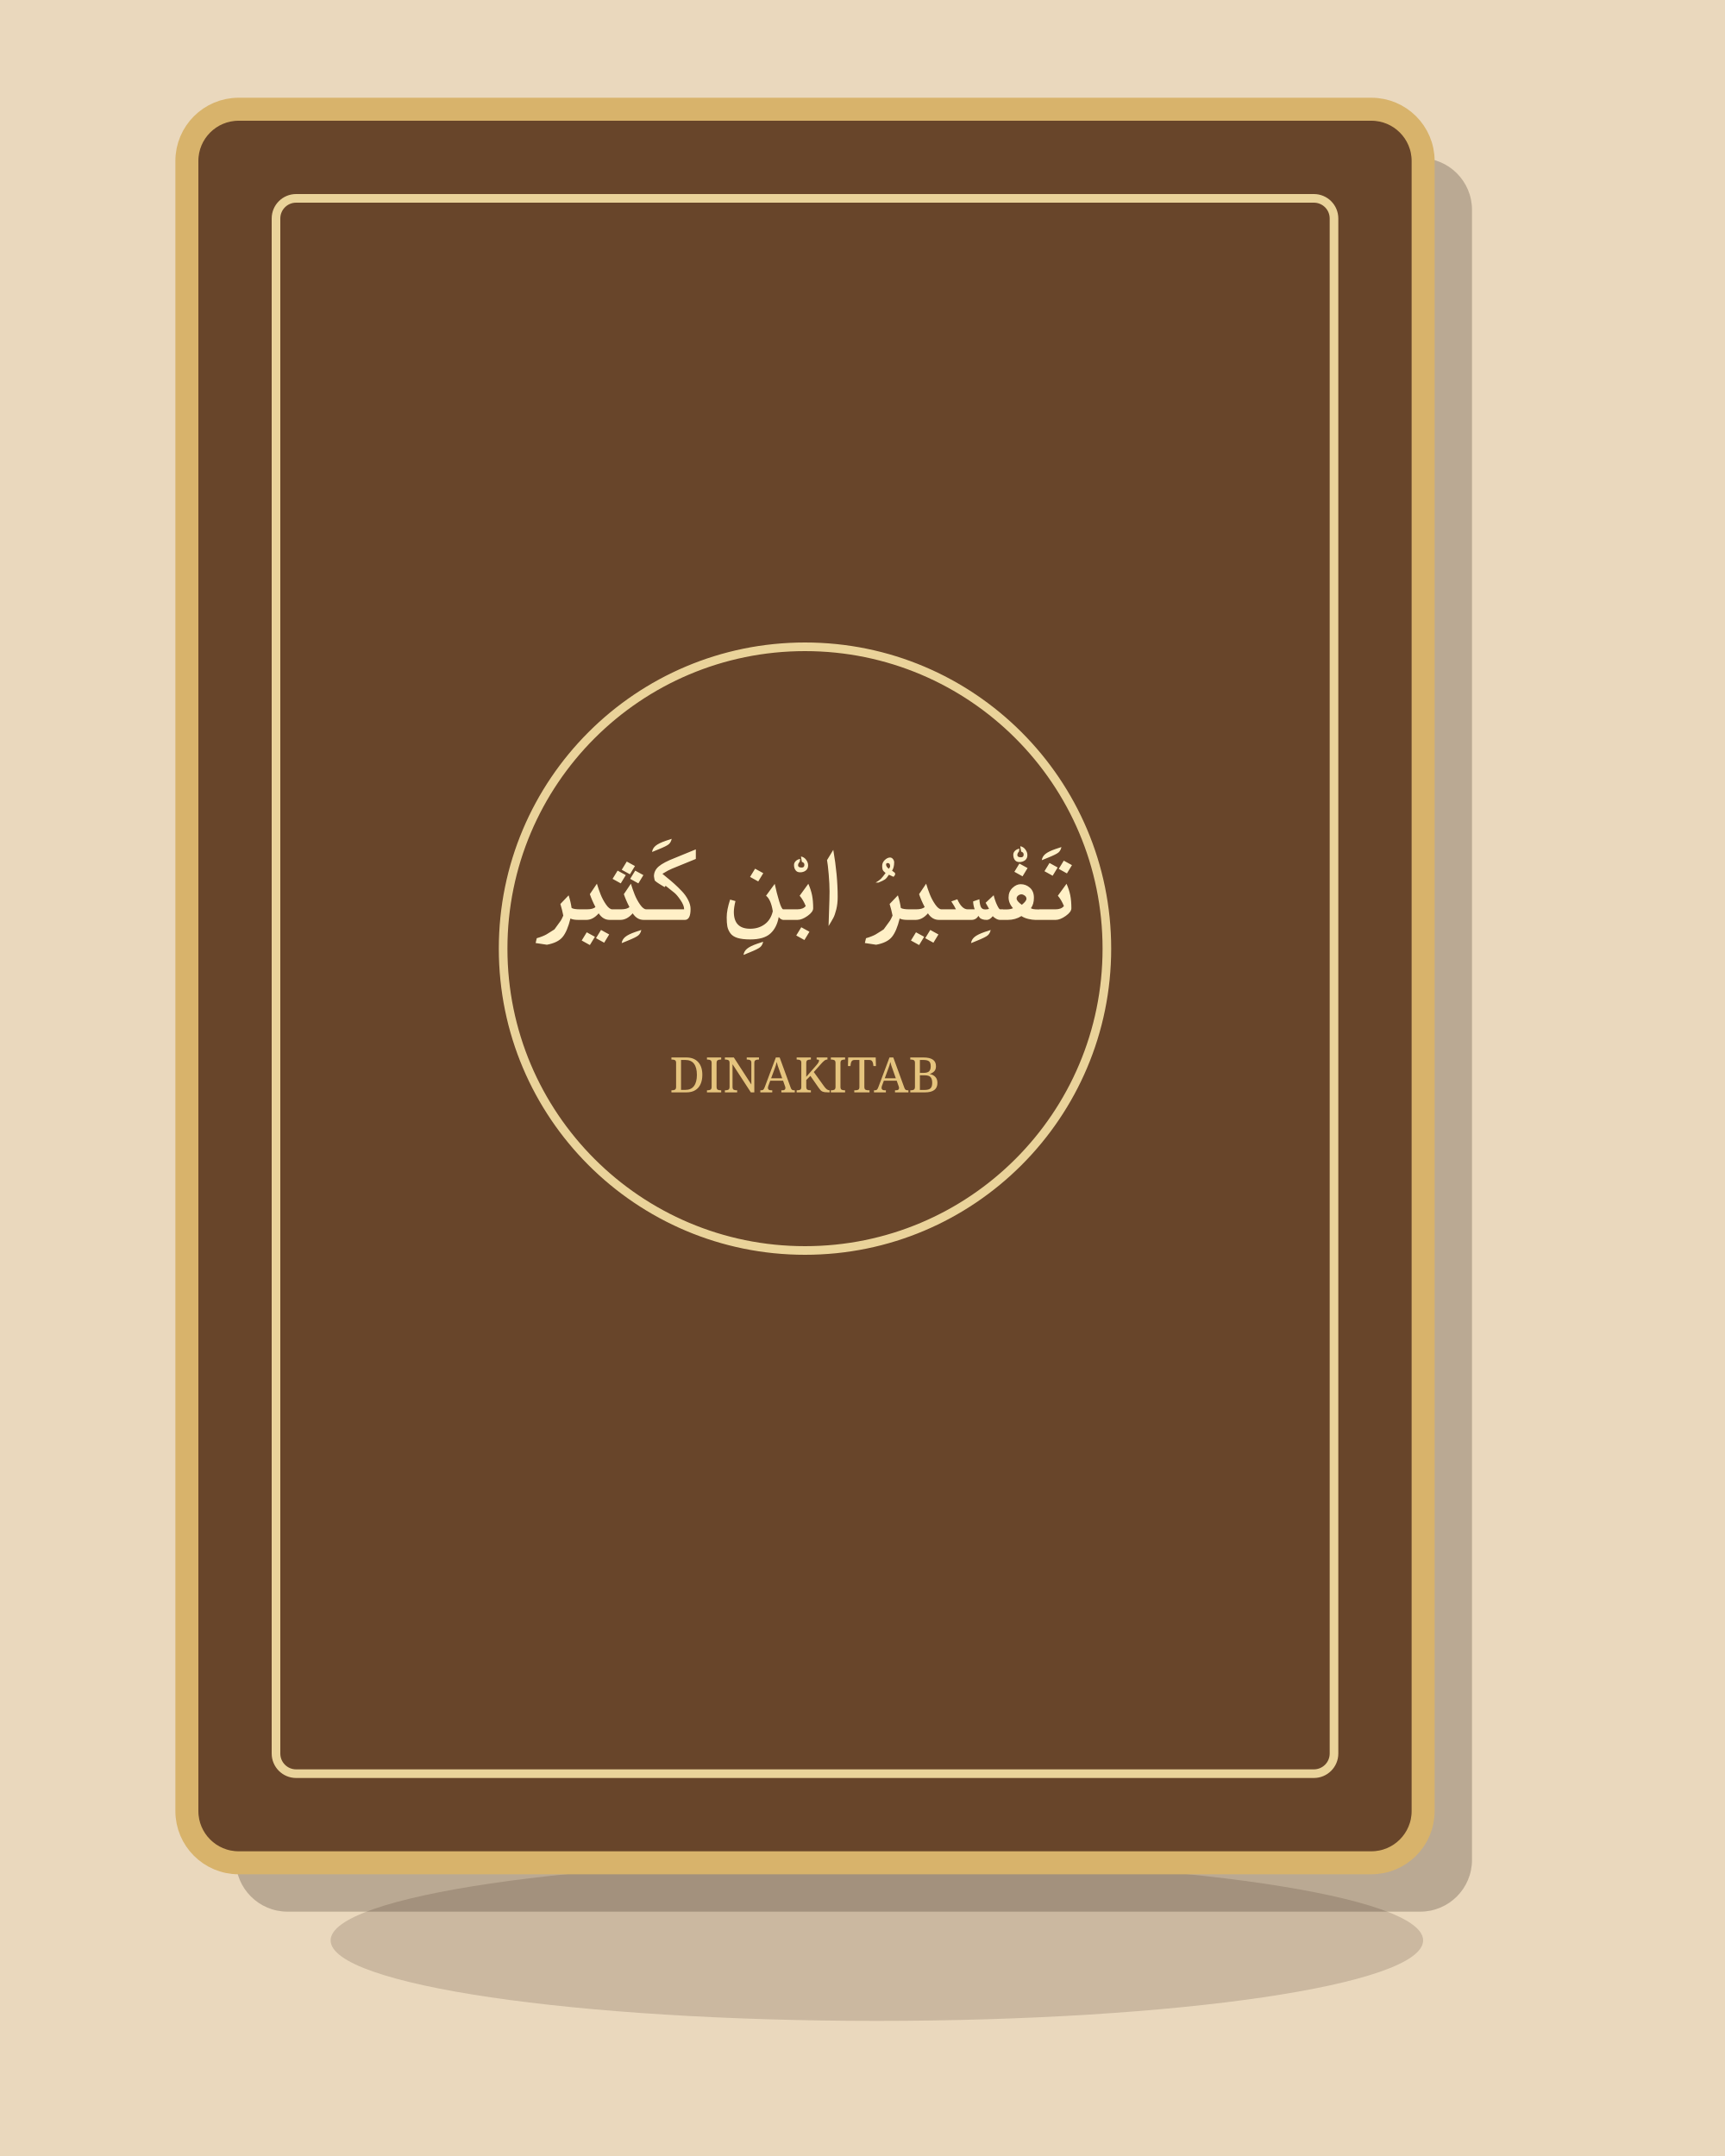
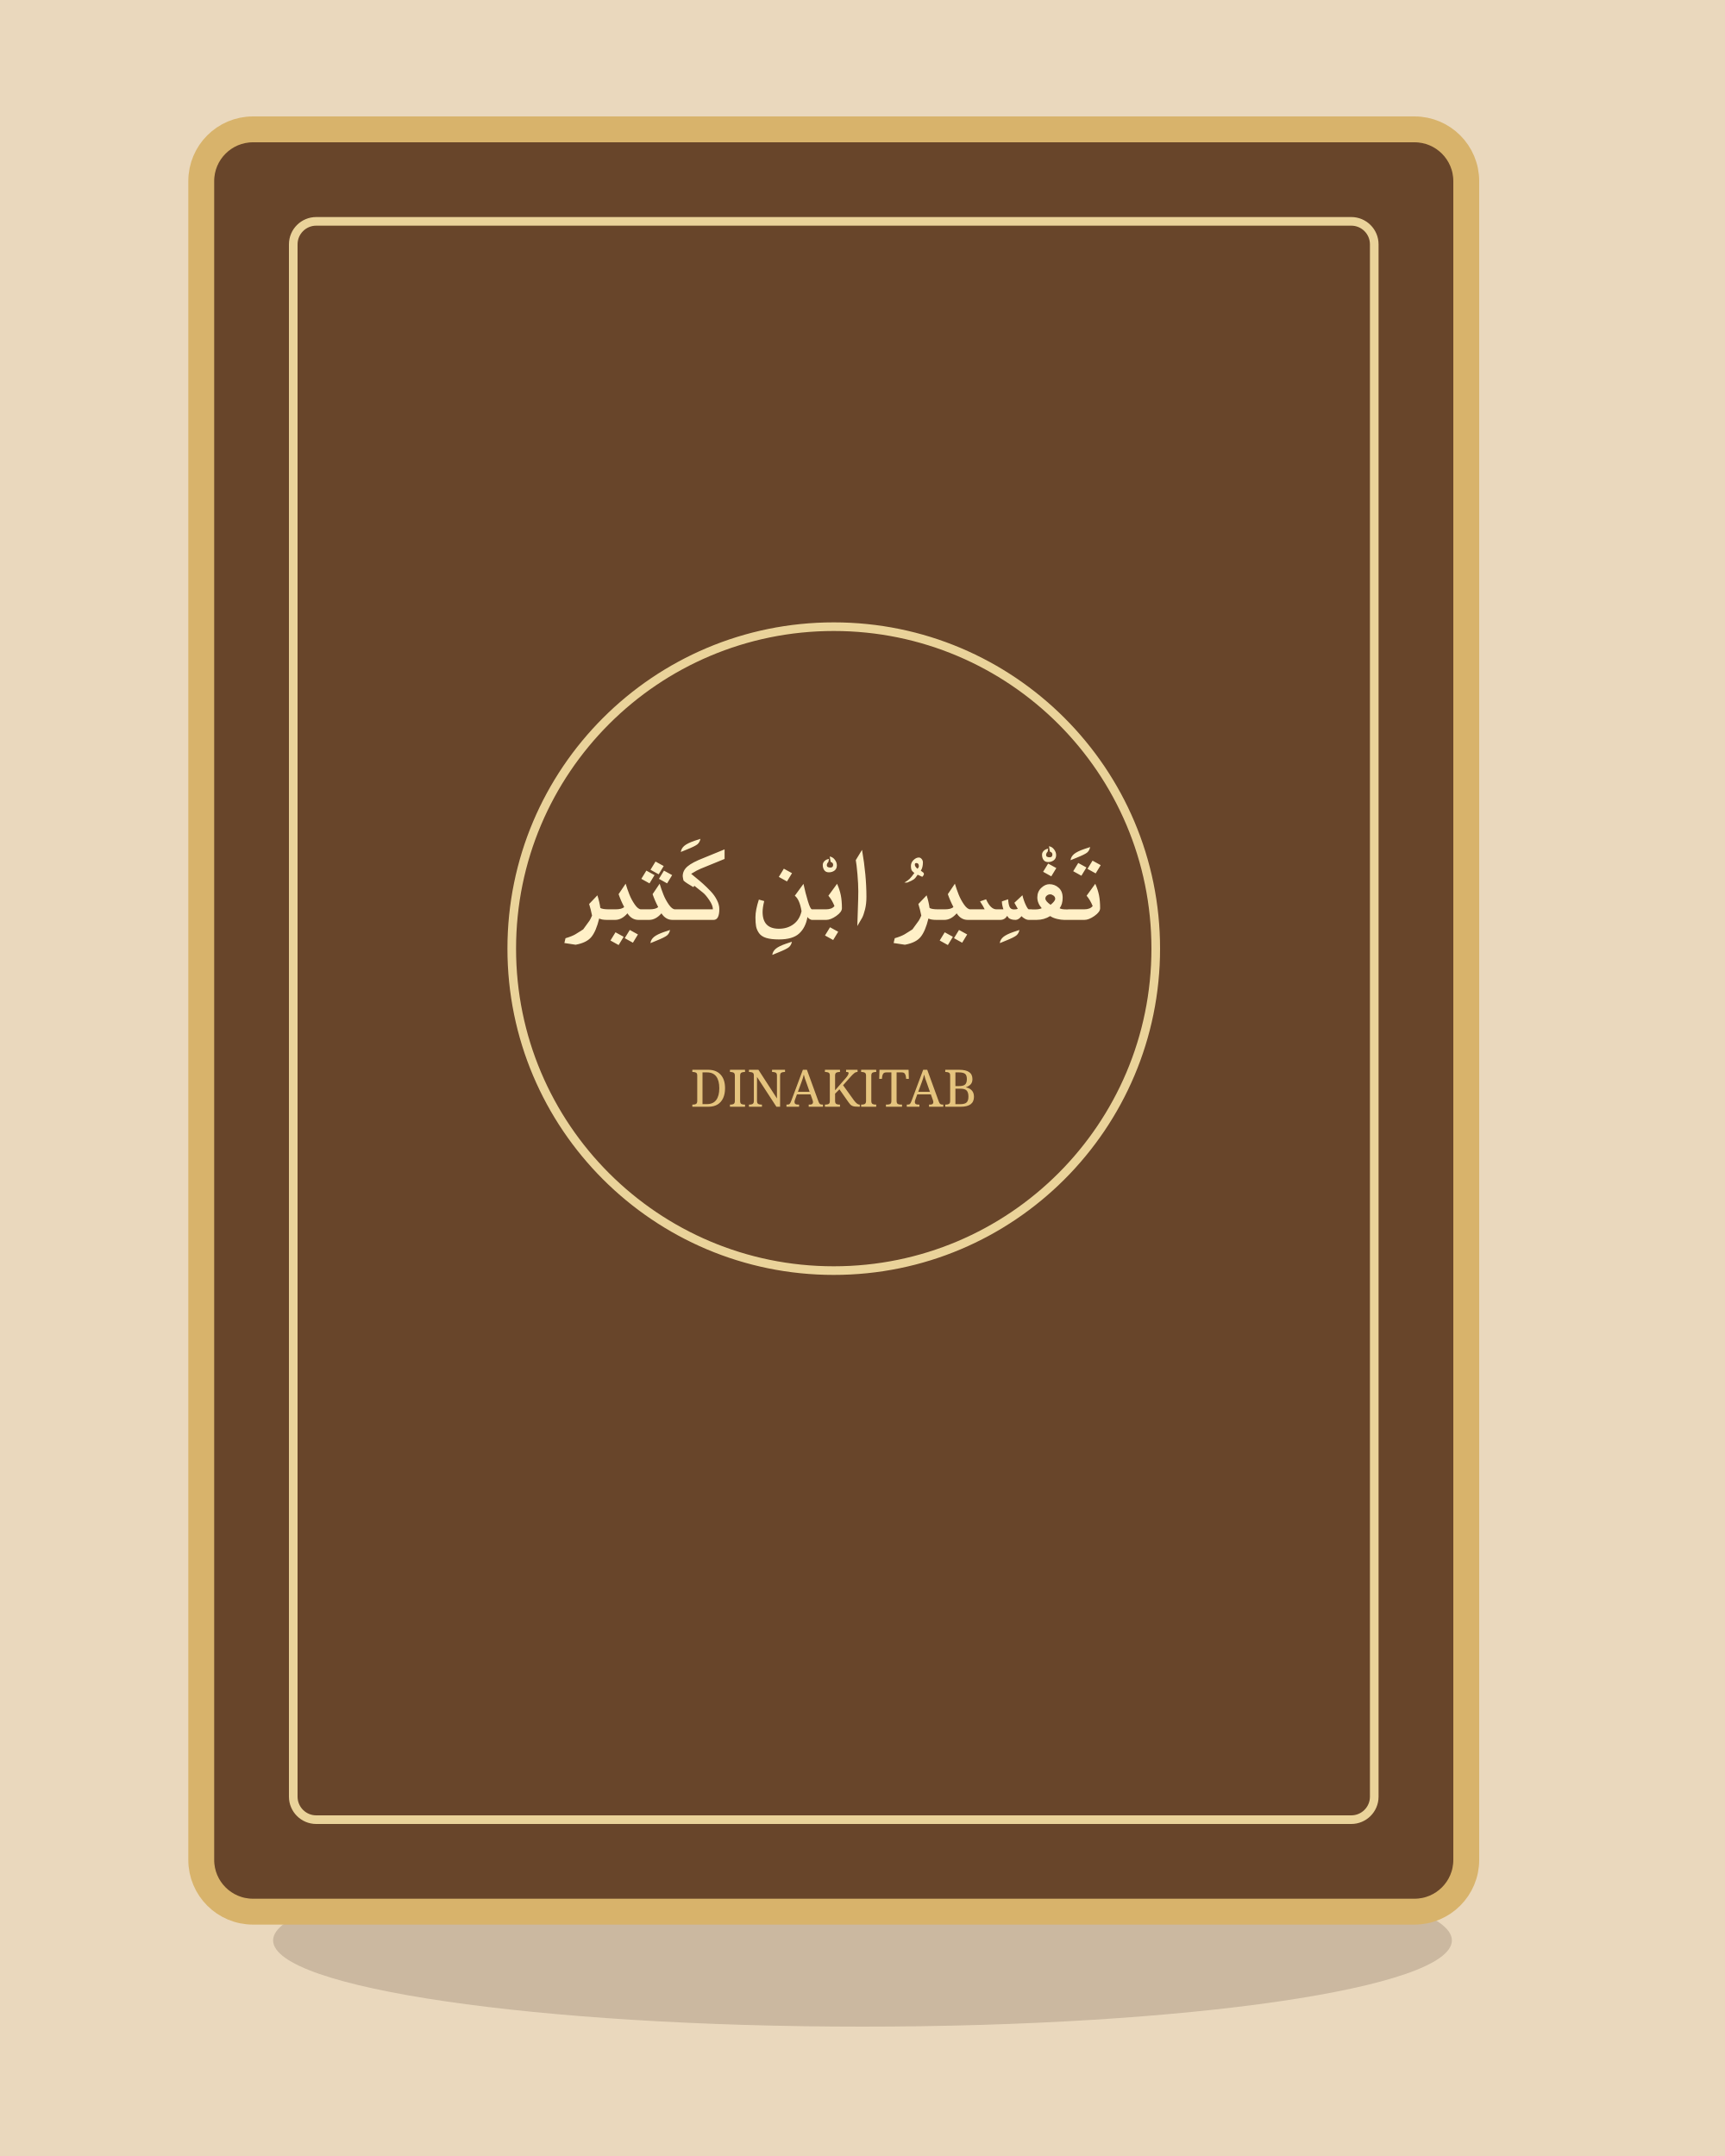
- <svg xmlns="http://www.w3.org/2000/svg" width="600" height="750">
+ <svg xmlns="http://www.w3.org/2000/svg" width="600" height="750" viewBox="0 0 600 750">
  <rect width="600" height="750" fill="#ead8bd" />
-   <ellipse cx="305" cy="675" rx="190" ry="28" fill="#3b281c" opacity=".18" />
-   <rect x="82" y="55" width="430" height="610" rx="18" fill="#2c1c13" opacity=".25" />
-   <rect x="65" y="38" width="430" height="610" rx="18" fill="#68452a" stroke="#d8b36b" stroke-width="8" />
-   <rect x="96" y="69" width="368" height="548" rx="7" fill="none" stroke="#ead39a" stroke-width="3" />
-   <circle cx="280" cy="330" r="105" fill="none" stroke="#ead39a" stroke-width="3" />
-   <text x="280" y="320" text-anchor="middle" fill="#fff0c7" font-size="35" font-family="serif" font-weight="bold">تَفْسِيرُ ابْنِ كَثِير</text>
-   <text x="280" y="380" text-anchor="middle" fill="#e5c47e" font-size="17" font-family="serif">DINAKITAB</text>
+   <ellipse cx="300" cy="675" rx="205" ry="30" fill="#3b281c" opacity=".18" />
+   <rect x="70" y="45" width="440" height="620" rx="18" fill="#68452a" stroke="#d8b36b" stroke-width="9" />
+   <rect x="102" y="77" width="376" height="556" rx="8" fill="none" stroke="#ead39a" stroke-width="3" />
+   <circle cx="290" cy="330" r="112" fill="none" stroke="#ead39a" stroke-width="3" />
+   <text x="290" y="320" text-anchor="middle" fill="#fff0c7" font-size="35" font-family="serif" font-weight="bold">تَفْسِيرُ ابْنِ كَثِير</text>
+   <text x="290" y="385" text-anchor="middle" fill="#e5c47e" font-size="18" font-family="serif">DINAKITAB</text>
</svg>
